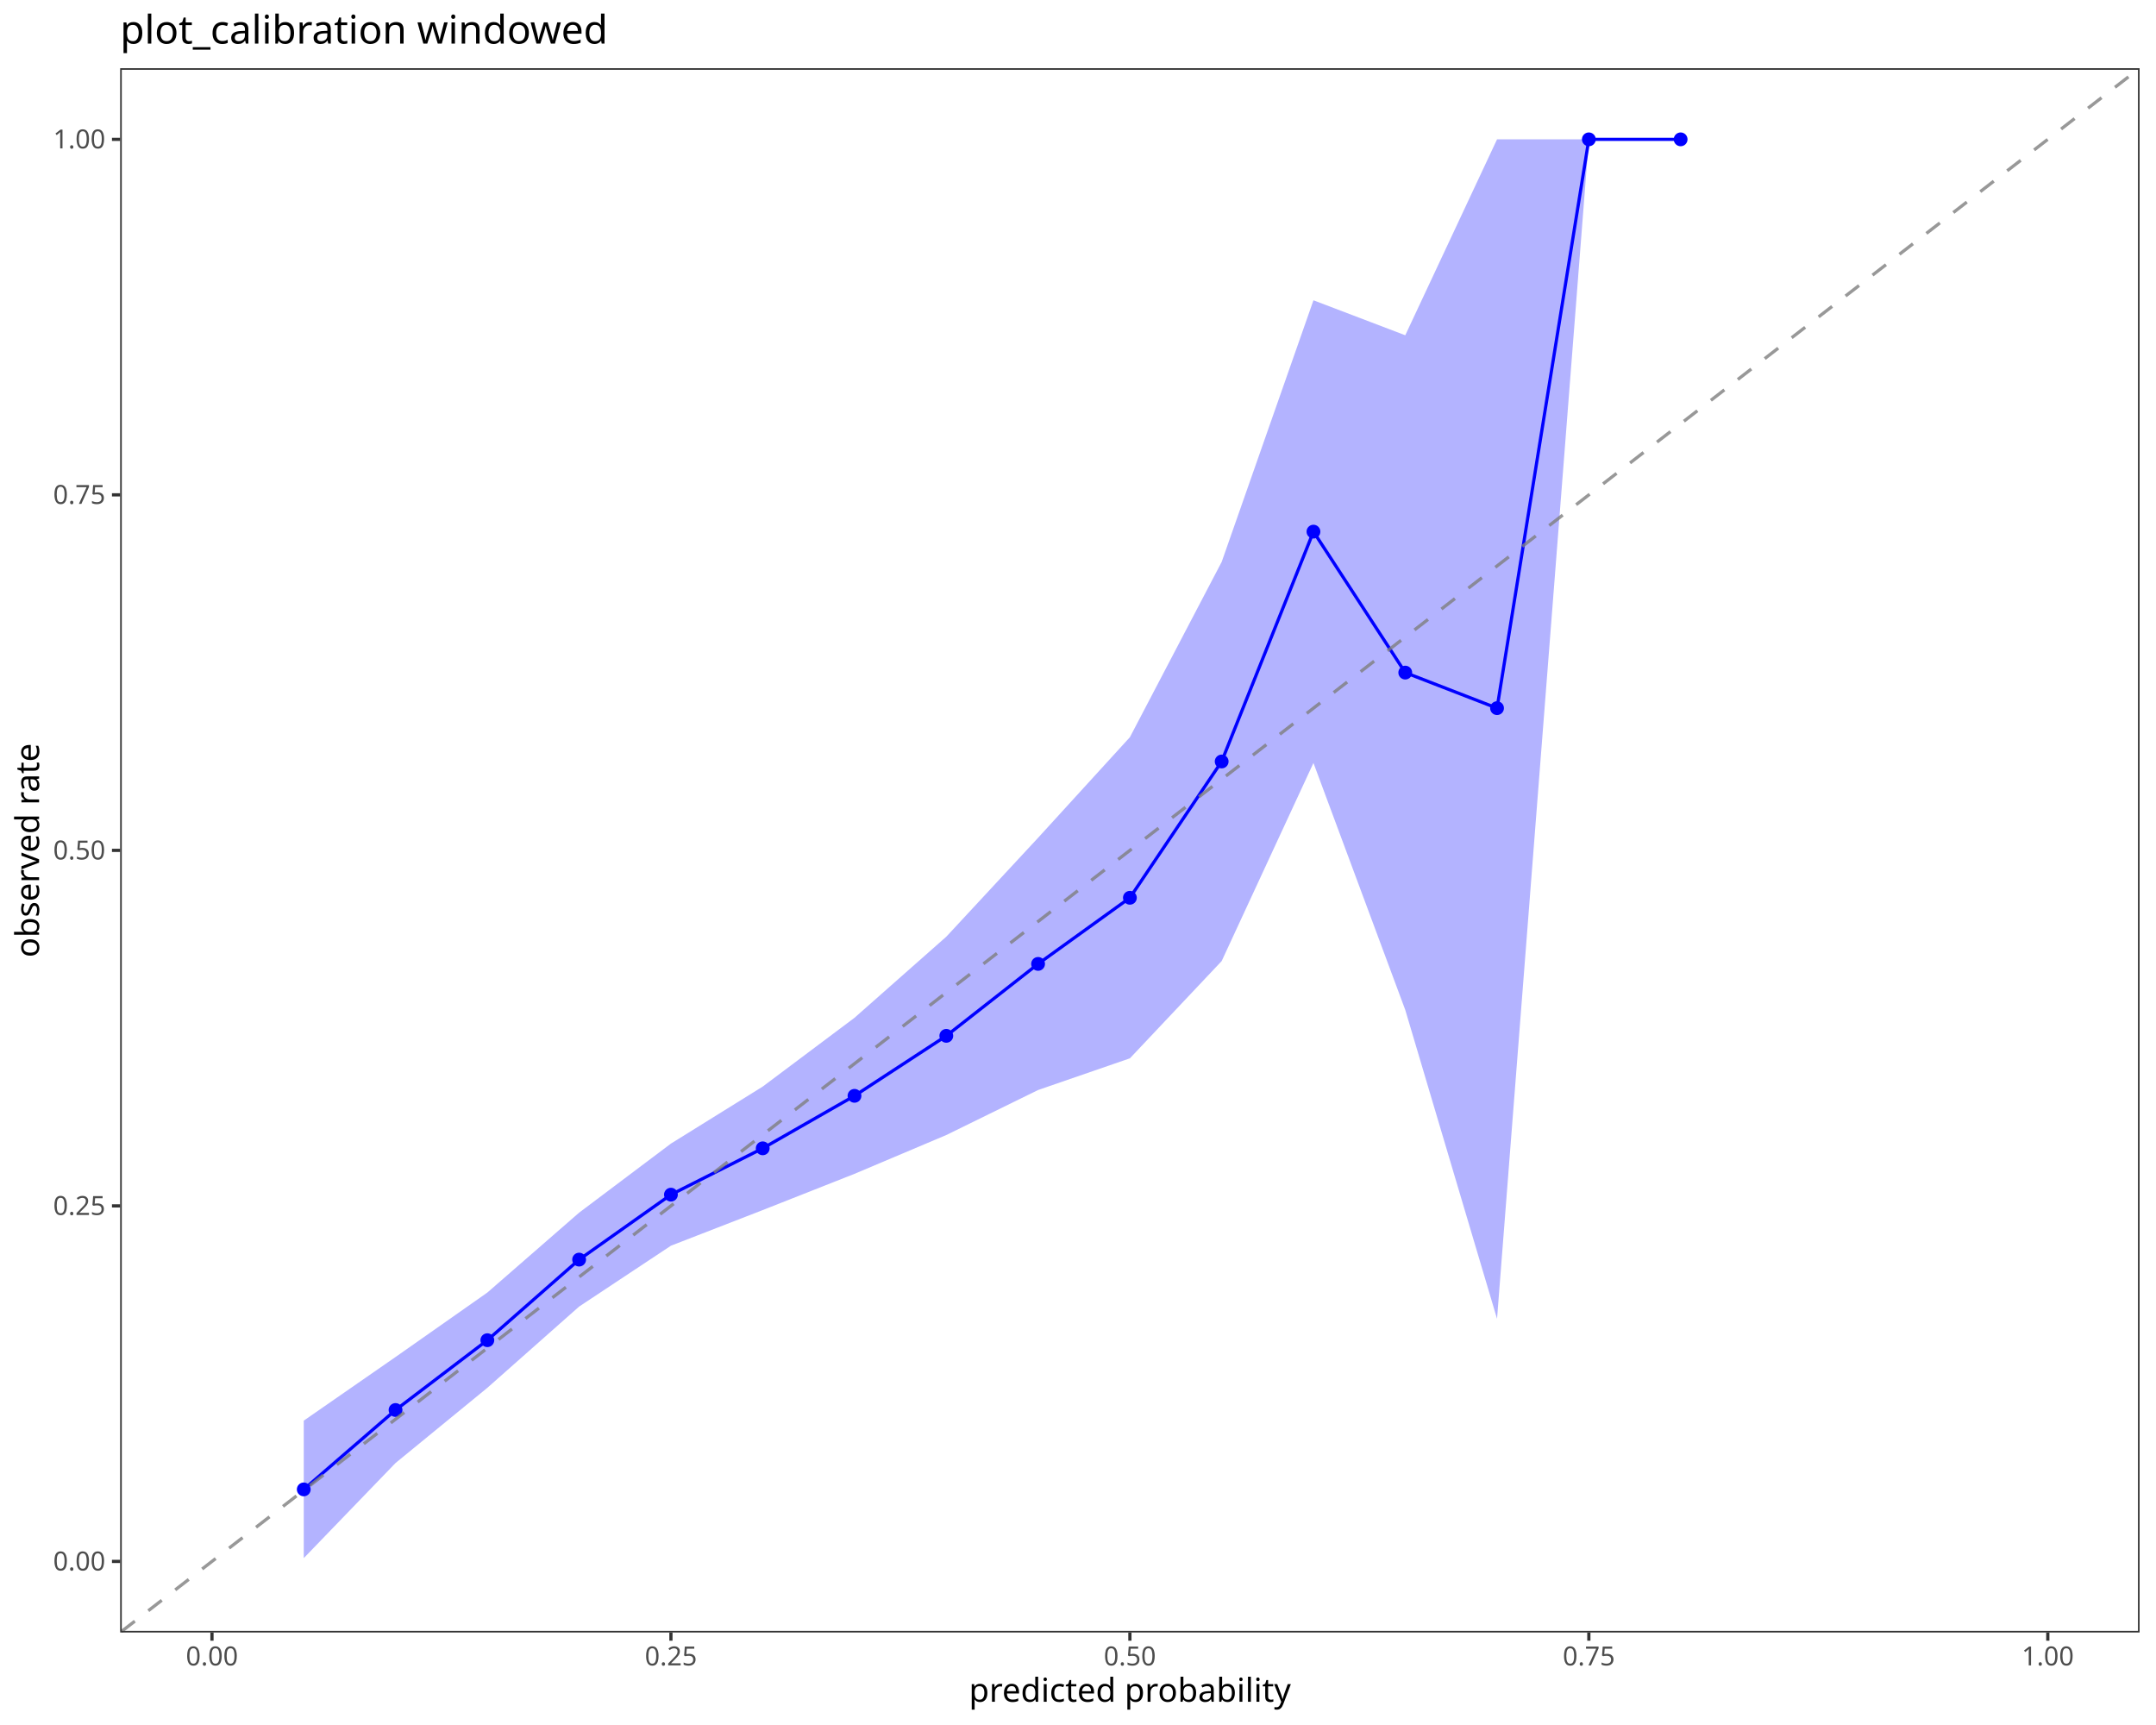
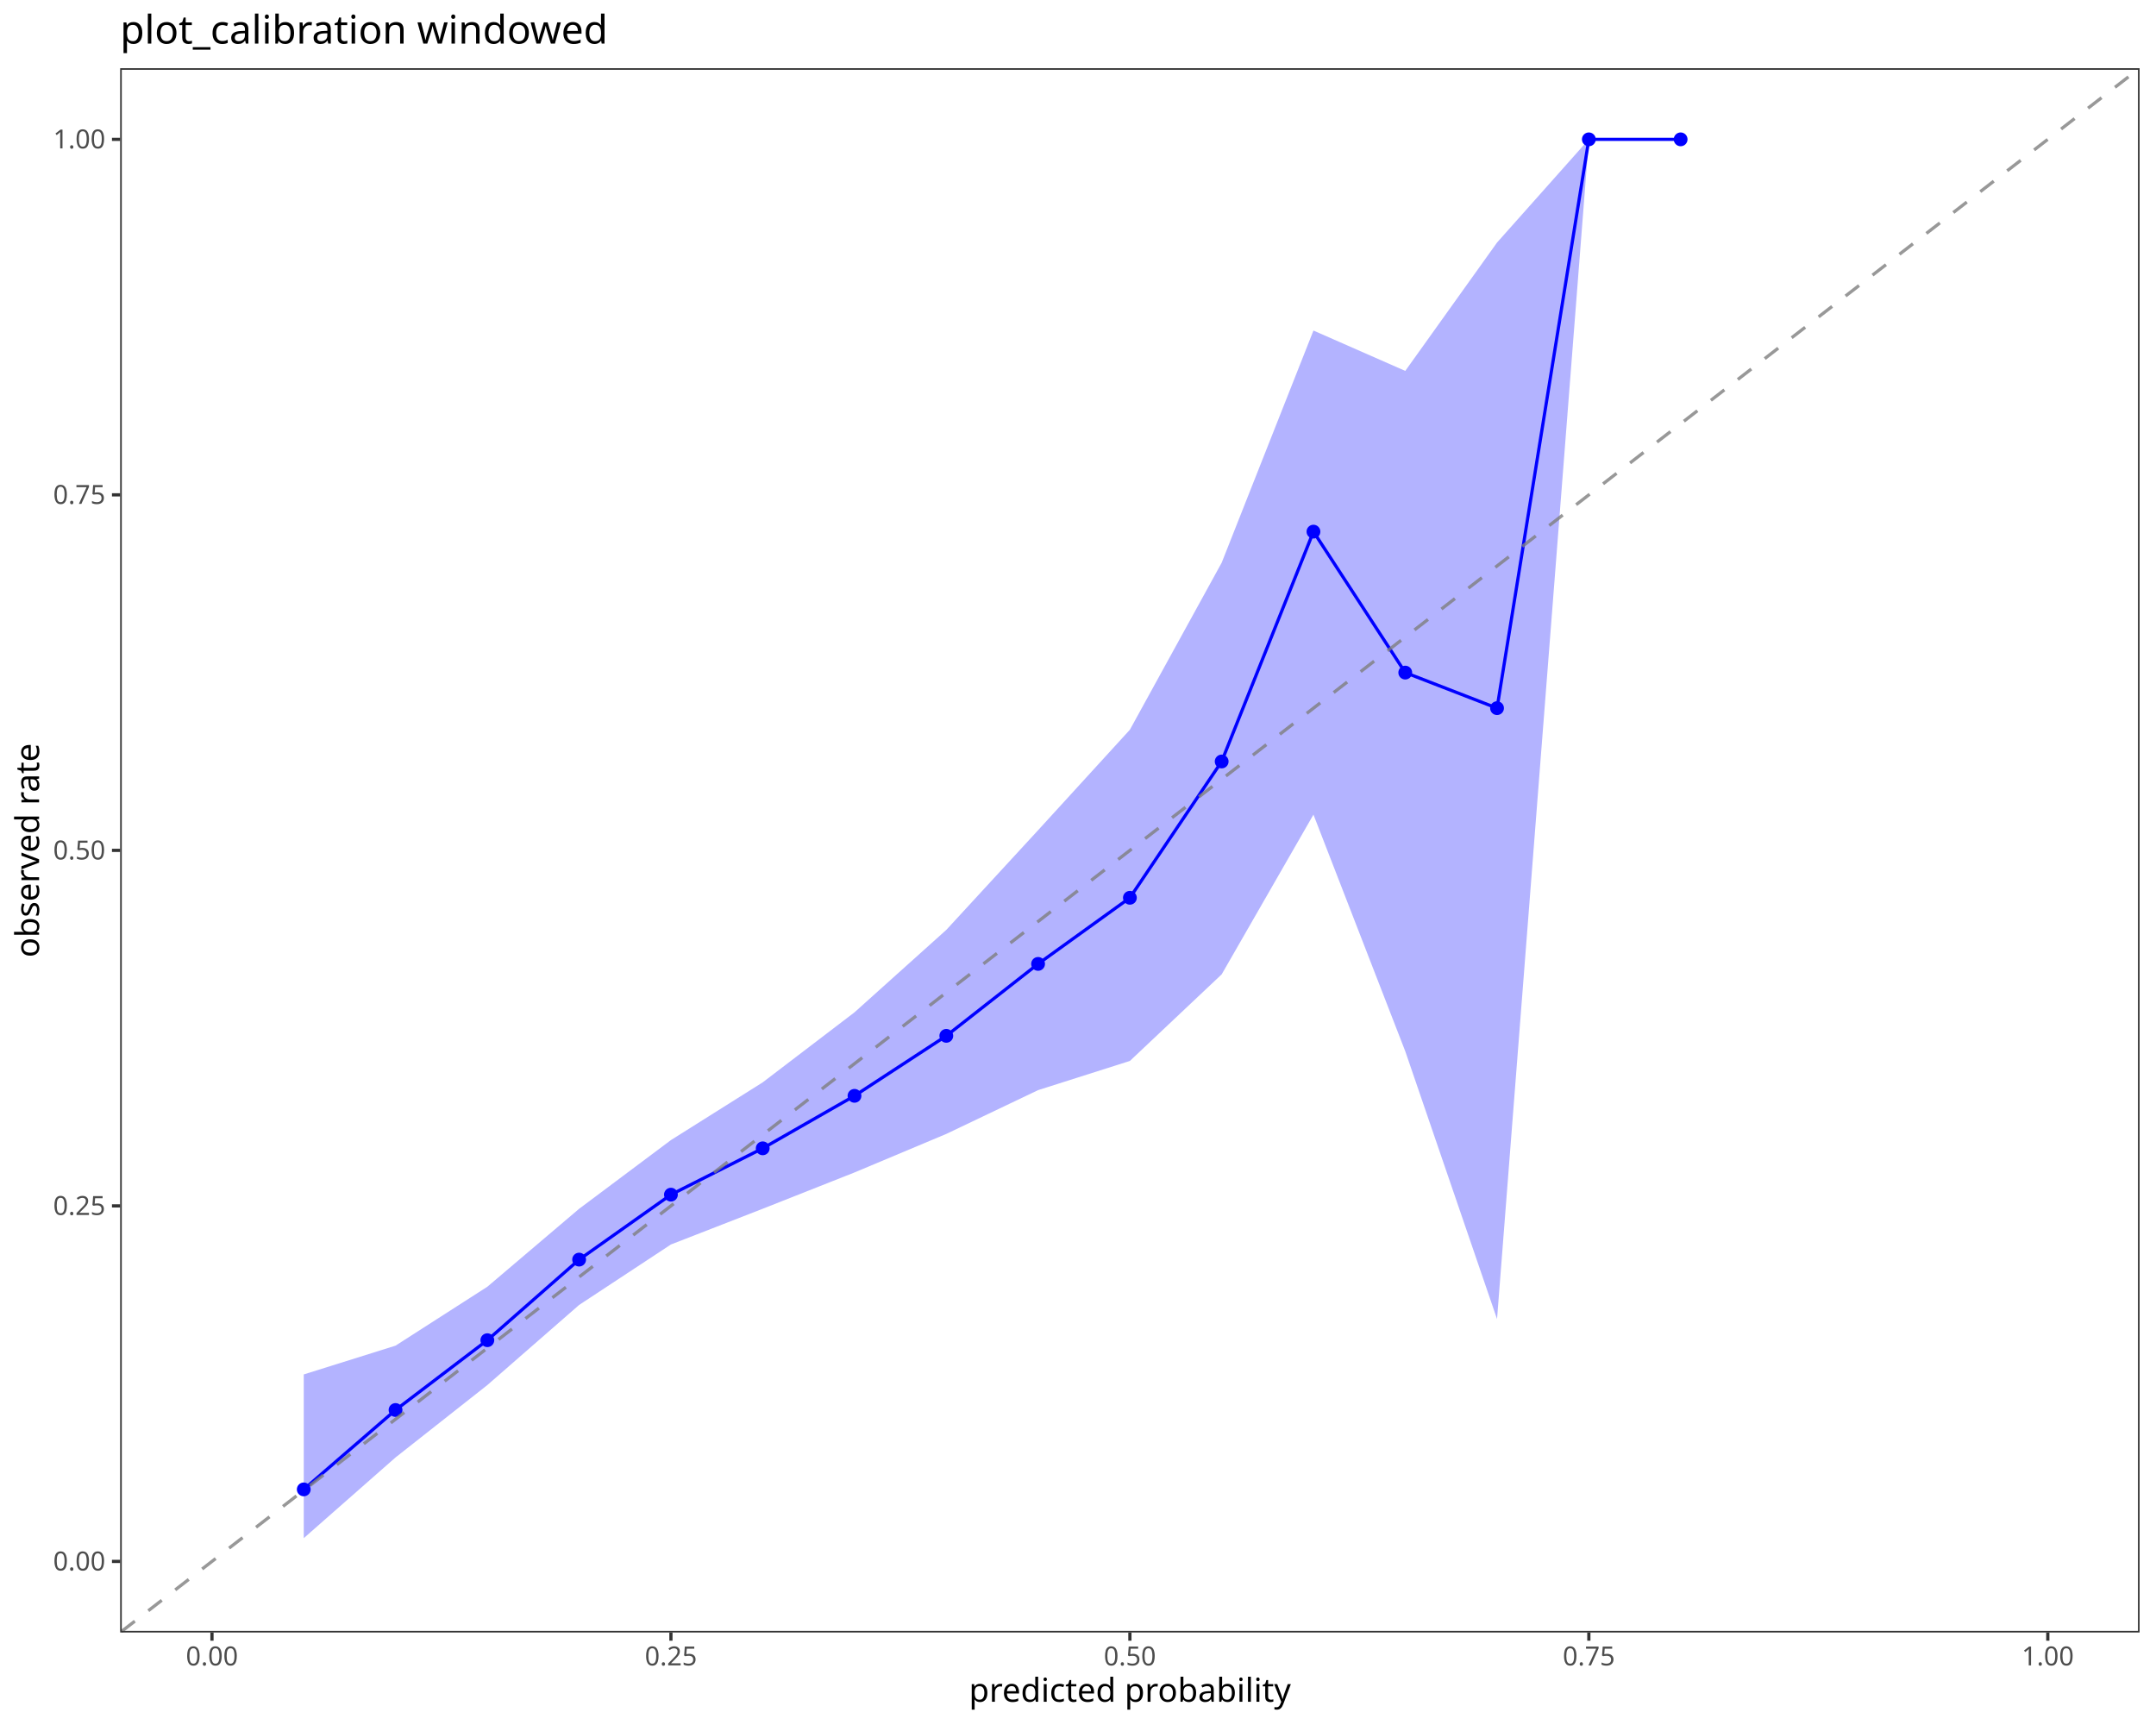
<svg xmlns="http://www.w3.org/2000/svg" class="svglite" data-engine-version="2.0" width="720.00pt" height="576.00pt" viewBox="0 0 720.00 576.00">
  <defs>
    <style type="text/css">
    .svglite line, .svglite polyline, .svglite polygon, .svglite path, .svglite rect, .svglite circle {
      fill: none;
      stroke: #000000;
      stroke-linecap: round;
      stroke-linejoin: round;
      stroke-miterlimit: 10.00;
    }
  </style>
  </defs>
  <rect width="100%" height="100%" style="stroke: none; fill: #FFFFFF;" />
  <defs>
    <clipPath id="cpMC4wMHw3MjAuMDB8MC4wMHw1NzYuMDA=">
      <rect x="0.00" y="0.00" width="720.00" height="576.00" />
    </clipPath>
  </defs>
  <g clip-path="url(#cpMC4wMHw3MjAuMDB8MC4wMHw1NzYuMDA=)">
    <rect x="0.00" y="0.00" width="720.00" height="576.00" style="stroke-width: 1.07; stroke: #FFFFFF; fill: #FFFFFF;" />
  </g>
  <defs>
    <clipPath id="cpNDAuMTN8NzE0LjUyfDIyLjc4fDU0NS4xMQ==">
      <rect x="40.13" y="22.78" width="674.39" height="522.33" />
    </clipPath>
  </defs>
  <g clip-path="url(#cpNDAuMTN8NzE0LjUyfDIyLjc4fDU0NS4xMQ==)">
    <rect x="40.13" y="22.78" width="674.39" height="522.33" style="stroke-width: 1.07; stroke: none; fill: #FFFFFF;" />
-     <polygon points="101.44,474.37 132.09,453.12 162.75,431.60 193.40,404.92 224.06,381.86 254.71,362.82 285.36,339.85 316.02,312.77 346.67,279.75 377.33,246.16 407.98,187.63 438.63,100.27 469.29,111.95 499.94,46.53 530.60,46.53 561.25,46.53 561.25,46.53 530.60,46.53 499.94,440.36 469.29,337.23 438.63,254.76 407.98,320.91 377.33,353.39 346.67,363.97 316.02,379.00 285.36,391.96 254.71,404.06 224.06,415.96 193.40,436.28 162.75,463.41 132.09,488.52 101.44,520.28 " style="stroke-width: 0.00; stroke: none; stroke-linecap: butt; fill: #0000FF; fill-opacity: 0.30;" />
-     <polyline points="101.44,474.37 132.09,453.12 162.75,431.60 193.40,404.92 224.06,381.86 254.71,362.82 285.36,339.85 316.02,312.77 346.67,279.75 377.33,246.16 407.98,187.63 438.63,100.27 469.29,111.95 499.94,46.53 530.60,46.53 561.25,46.53 " style="stroke-width: 1.07; stroke: none; stroke-linecap: butt;" />
-     <polyline points="561.25,46.53 530.60,46.53 499.94,440.36 469.29,337.23 438.63,254.76 407.98,320.91 377.33,353.39 346.67,363.97 316.02,379.00 285.36,391.96 254.71,404.06 224.06,415.96 193.40,436.28 162.75,463.41 132.09,488.52 101.44,520.28 " style="stroke-width: 1.07; stroke: none; stroke-linecap: butt;" />
+     <polygon points="101.44,458.94 132.09,449.33 162.75,429.66 193.40,403.63 224.06,380.69 254.71,361.41 285.36,338.03 316.02,310.50 346.67,277.22 377.33,243.66 407.98,187.90 438.63,110.37 469.29,123.85 499.94,80.99 530.60,46.53 561.25,46.53 561.25,46.53 530.60,46.53 499.94,440.45 469.29,351.03 438.63,272.01 407.98,325.35 377.33,354.26 346.67,364.01 316.02,378.63 285.36,391.50 254.71,403.62 224.06,415.55 193.40,435.74 162.75,462.49 132.09,486.66 101.44,513.61 " style="stroke-width: 0.00; stroke: none; stroke-linecap: butt; fill: #0000FF; fill-opacity: 0.30;" />
+     <polyline points="101.44,458.94 132.09,449.33 162.75,429.66 193.40,403.63 224.06,380.69 254.71,361.41 285.36,338.03 316.02,310.50 346.67,277.22 377.33,243.66 407.98,187.90 438.63,110.37 469.29,123.85 499.94,80.99 530.60,46.53 561.25,46.53 " style="stroke-width: 1.07; stroke: none; stroke-linecap: butt;" />
+     <polyline points="561.25,46.53 530.60,46.53 499.94,440.45 469.29,351.03 438.63,272.01 407.98,325.35 377.33,354.26 346.67,364.01 316.02,378.63 285.36,391.50 254.71,403.62 224.06,415.55 193.40,435.74 162.75,462.49 132.09,486.66 101.44,513.61 " style="stroke-width: 1.07; stroke: none; stroke-linecap: butt;" />
    <polyline points="101.44,497.33 132.09,470.82 162.75,447.51 193.40,420.60 224.06,398.91 254.71,383.44 285.36,365.91 316.02,345.88 346.67,321.86 377.33,299.78 407.98,254.27 438.63,177.52 469.29,224.59 499.94,236.46 530.60,46.53 561.25,46.53 " style="stroke-width: 1.07; stroke: #0000FF; stroke-linecap: butt;" />
    <circle cx="101.44" cy="497.33" r="1.95" style="stroke-width: 0.71; stroke: #0000FF; fill: #0000FF;" />
    <circle cx="132.09" cy="470.82" r="1.95" style="stroke-width: 0.71; stroke: #0000FF; fill: #0000FF;" />
    <circle cx="162.75" cy="447.51" r="1.95" style="stroke-width: 0.71; stroke: #0000FF; fill: #0000FF;" />
    <circle cx="193.40" cy="420.60" r="1.95" style="stroke-width: 0.71; stroke: #0000FF; fill: #0000FF;" />
    <circle cx="224.06" cy="398.91" r="1.95" style="stroke-width: 0.71; stroke: #0000FF; fill: #0000FF;" />
    <circle cx="254.71" cy="383.44" r="1.95" style="stroke-width: 0.71; stroke: #0000FF; fill: #0000FF;" />
    <circle cx="285.36" cy="365.91" r="1.95" style="stroke-width: 0.71; stroke: #0000FF; fill: #0000FF;" />
    <circle cx="316.02" cy="345.88" r="1.95" style="stroke-width: 0.71; stroke: #0000FF; fill: #0000FF;" />
    <circle cx="346.67" cy="321.86" r="1.95" style="stroke-width: 0.71; stroke: #0000FF; fill: #0000FF;" />
    <circle cx="377.33" cy="299.78" r="1.95" style="stroke-width: 0.71; stroke: #0000FF; fill: #0000FF;" />
    <circle cx="407.98" cy="254.27" r="1.95" style="stroke-width: 0.71; stroke: #0000FF; fill: #0000FF;" />
    <circle cx="438.63" cy="177.52" r="1.95" style="stroke-width: 0.71; stroke: #0000FF; fill: #0000FF;" />
    <circle cx="469.29" cy="224.59" r="1.95" style="stroke-width: 0.71; stroke: #0000FF; fill: #0000FF;" />
    <circle cx="499.94" cy="236.46" r="1.95" style="stroke-width: 0.71; stroke: #0000FF; fill: #0000FF;" />
    <circle cx="530.60" cy="46.53" r="1.95" style="stroke-width: 0.71; stroke: #0000FF; fill: #0000FF;" />
    <circle cx="561.25" cy="46.53" r="1.95" style="stroke-width: 0.71; stroke: #0000FF; fill: #0000FF;" />
    <line x1="-634.25" y1="1067.44" x2="1388.91" y2="-499.55" style="stroke-width: 1.07; stroke: #7F7F7F; stroke-opacity: 0.80; stroke-dasharray: 5.69,5.69; stroke-linecap: butt;" />
    <rect x="40.13" y="22.78" width="674.39" height="522.33" style="stroke-width: 1.07; stroke: #333333;" />
  </g>
  <g clip-path="url(#cpMC4wMHw3MjAuMDB8MC4wMHw1NzYuMDA=)">
    <text x="35.20" y="524.40" text-anchor="end" style="font-size: 8.80px; fill: #4D4D4D; font-family: sans;" textLength="17.13px" lengthAdjust="spacingAndGlyphs">0.00</text>
    <text x="35.20" y="405.69" text-anchor="end" style="font-size: 8.80px; fill: #4D4D4D; font-family: sans;" textLength="17.13px" lengthAdjust="spacingAndGlyphs">0.25</text>
    <text x="35.20" y="286.98" text-anchor="end" style="font-size: 8.80px; fill: #4D4D4D; font-family: sans;" textLength="17.13px" lengthAdjust="spacingAndGlyphs">0.50</text>
    <text x="35.20" y="168.26" text-anchor="end" style="font-size: 8.80px; fill: #4D4D4D; font-family: sans;" textLength="17.13px" lengthAdjust="spacingAndGlyphs">0.75</text>
    <text x="35.20" y="49.55" text-anchor="end" style="font-size: 8.80px; fill: #4D4D4D; font-family: sans;" textLength="17.13px" lengthAdjust="spacingAndGlyphs">1.00</text>
    <polyline points="37.39,521.37 40.13,521.37 " style="stroke-width: 1.07; stroke: #333333; stroke-linecap: butt;" />
    <polyline points="37.39,402.66 40.13,402.66 " style="stroke-width: 1.07; stroke: #333333; stroke-linecap: butt;" />
    <polyline points="37.39,283.95 40.13,283.95 " style="stroke-width: 1.07; stroke: #333333; stroke-linecap: butt;" />
    <polyline points="37.39,165.24 40.13,165.24 " style="stroke-width: 1.07; stroke: #333333; stroke-linecap: butt;" />
    <polyline points="37.39,46.53 40.13,46.53 " style="stroke-width: 1.07; stroke: #333333; stroke-linecap: butt;" />
    <polyline points="70.79,547.85 70.79,545.11 " style="stroke-width: 1.07; stroke: #333333; stroke-linecap: butt;" />
    <polyline points="224.06,547.85 224.06,545.11 " style="stroke-width: 1.07; stroke: #333333; stroke-linecap: butt;" />
    <polyline points="377.33,547.85 377.33,545.11 " style="stroke-width: 1.07; stroke: #333333; stroke-linecap: butt;" />
    <polyline points="530.60,547.85 530.60,545.11 " style="stroke-width: 1.07; stroke: #333333; stroke-linecap: butt;" />
    <polyline points="683.87,547.85 683.87,545.11 " style="stroke-width: 1.07; stroke: #333333; stroke-linecap: butt;" />
    <text x="70.79" y="556.10" text-anchor="middle" style="font-size: 8.80px; fill: #4D4D4D; font-family: sans;" textLength="17.13px" lengthAdjust="spacingAndGlyphs">0.00</text>
    <text x="224.06" y="556.10" text-anchor="middle" style="font-size: 8.80px; fill: #4D4D4D; font-family: sans;" textLength="17.13px" lengthAdjust="spacingAndGlyphs">0.25</text>
    <text x="377.33" y="556.10" text-anchor="middle" style="font-size: 8.80px; fill: #4D4D4D; font-family: sans;" textLength="17.13px" lengthAdjust="spacingAndGlyphs">0.50</text>
    <text x="530.60" y="556.10" text-anchor="middle" style="font-size: 8.80px; fill: #4D4D4D; font-family: sans;" textLength="17.13px" lengthAdjust="spacingAndGlyphs">0.75</text>
    <text x="683.87" y="556.10" text-anchor="middle" style="font-size: 8.80px; fill: #4D4D4D; font-family: sans;" textLength="17.13px" lengthAdjust="spacingAndGlyphs">1.00</text>
    <text x="377.33" y="568.24" text-anchor="middle" style="font-size: 11.00px; font-family: sans;" textLength="98.45px" lengthAdjust="spacingAndGlyphs">predicted probability</text>
    <text transform="translate(13.05,283.95) rotate(-90)" text-anchor="middle" style="font-size: 11.00px; font-family: sans;" textLength="67.27px" lengthAdjust="spacingAndGlyphs">observed rate</text>
    <text x="40.13" y="14.56" style="font-size: 13.20px; font-family: sans;" textLength="151.17px" lengthAdjust="spacingAndGlyphs">plot_calibration windowed</text>
  </g>
</svg>
